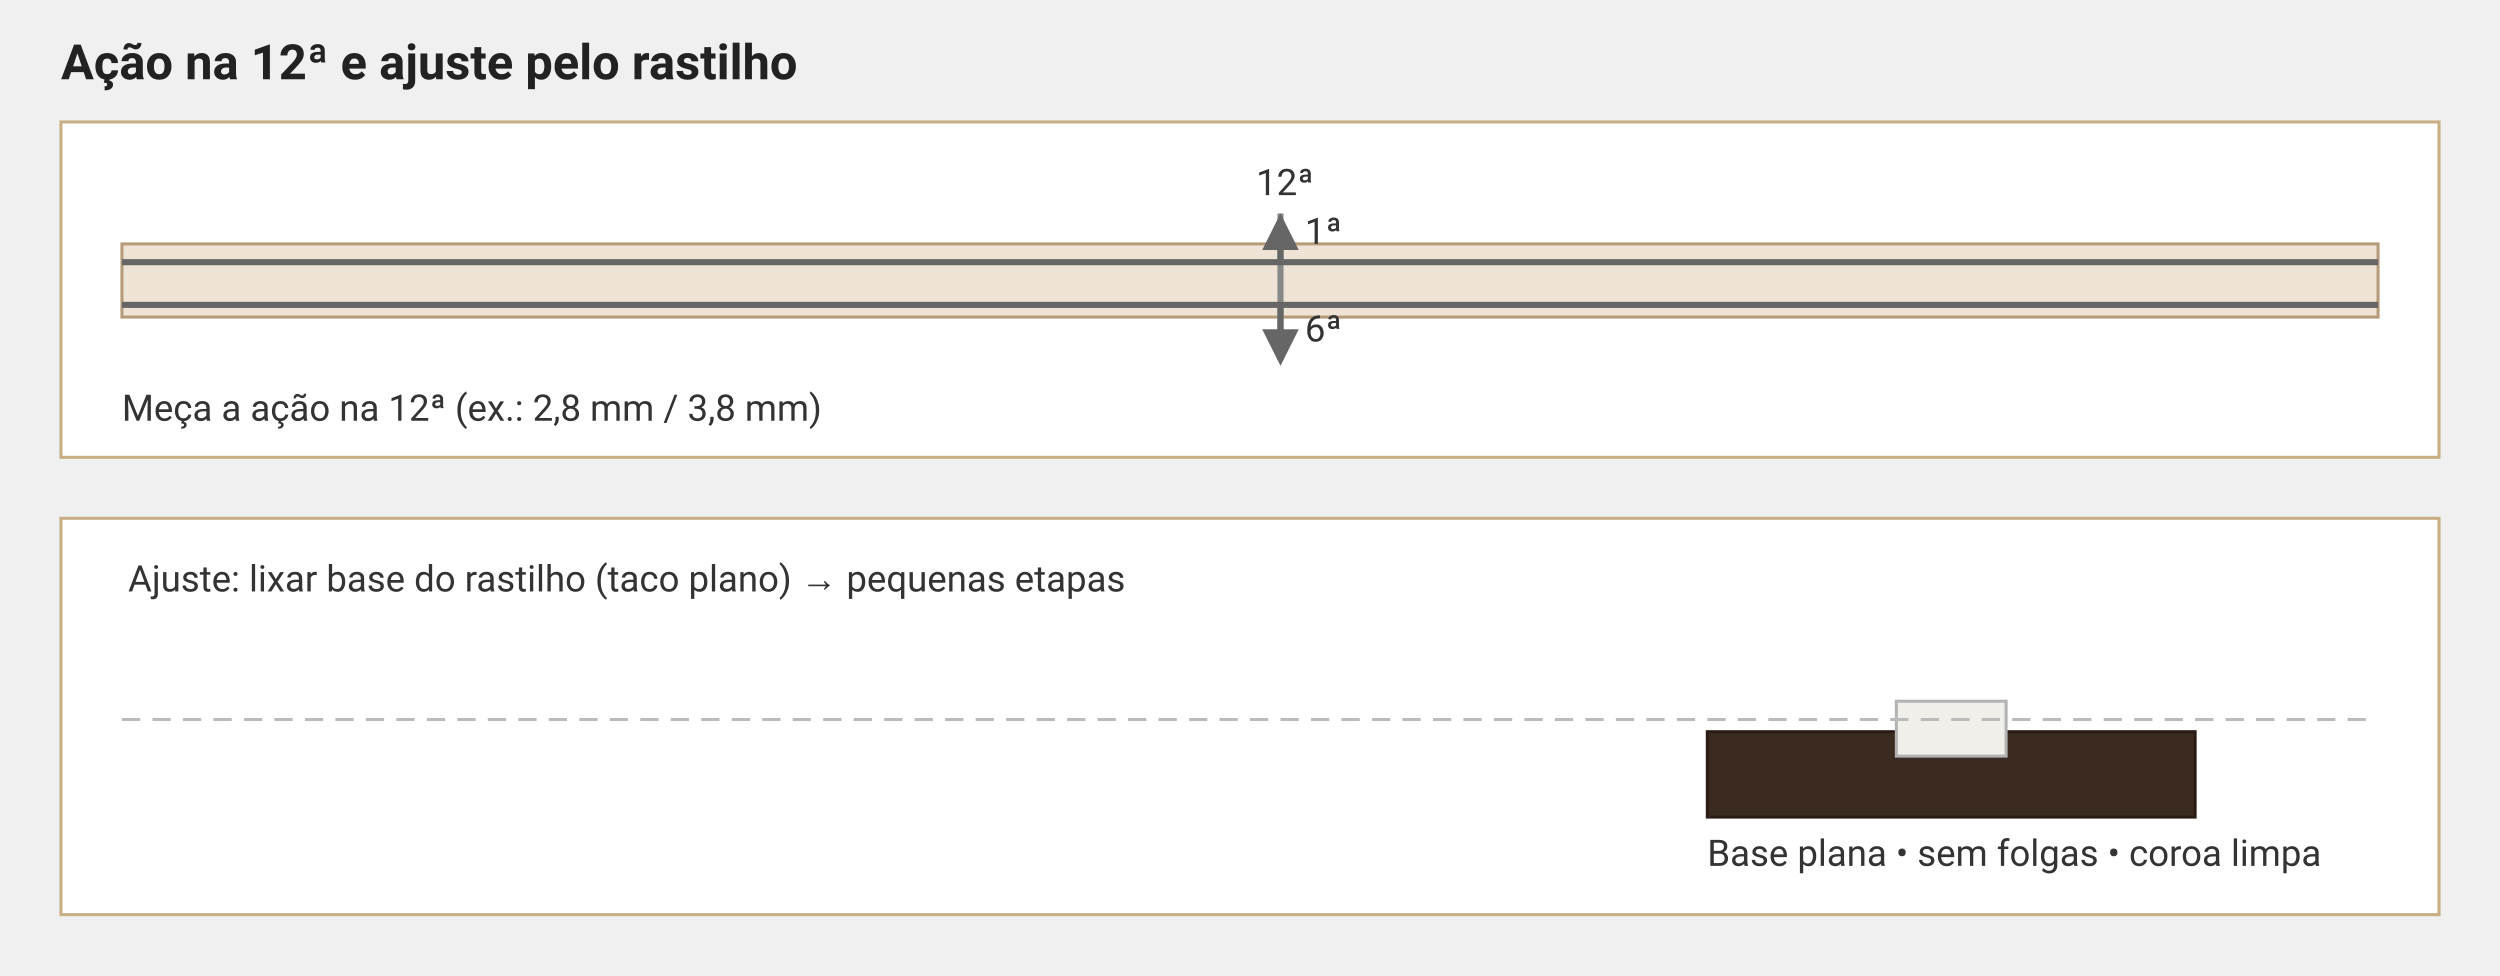
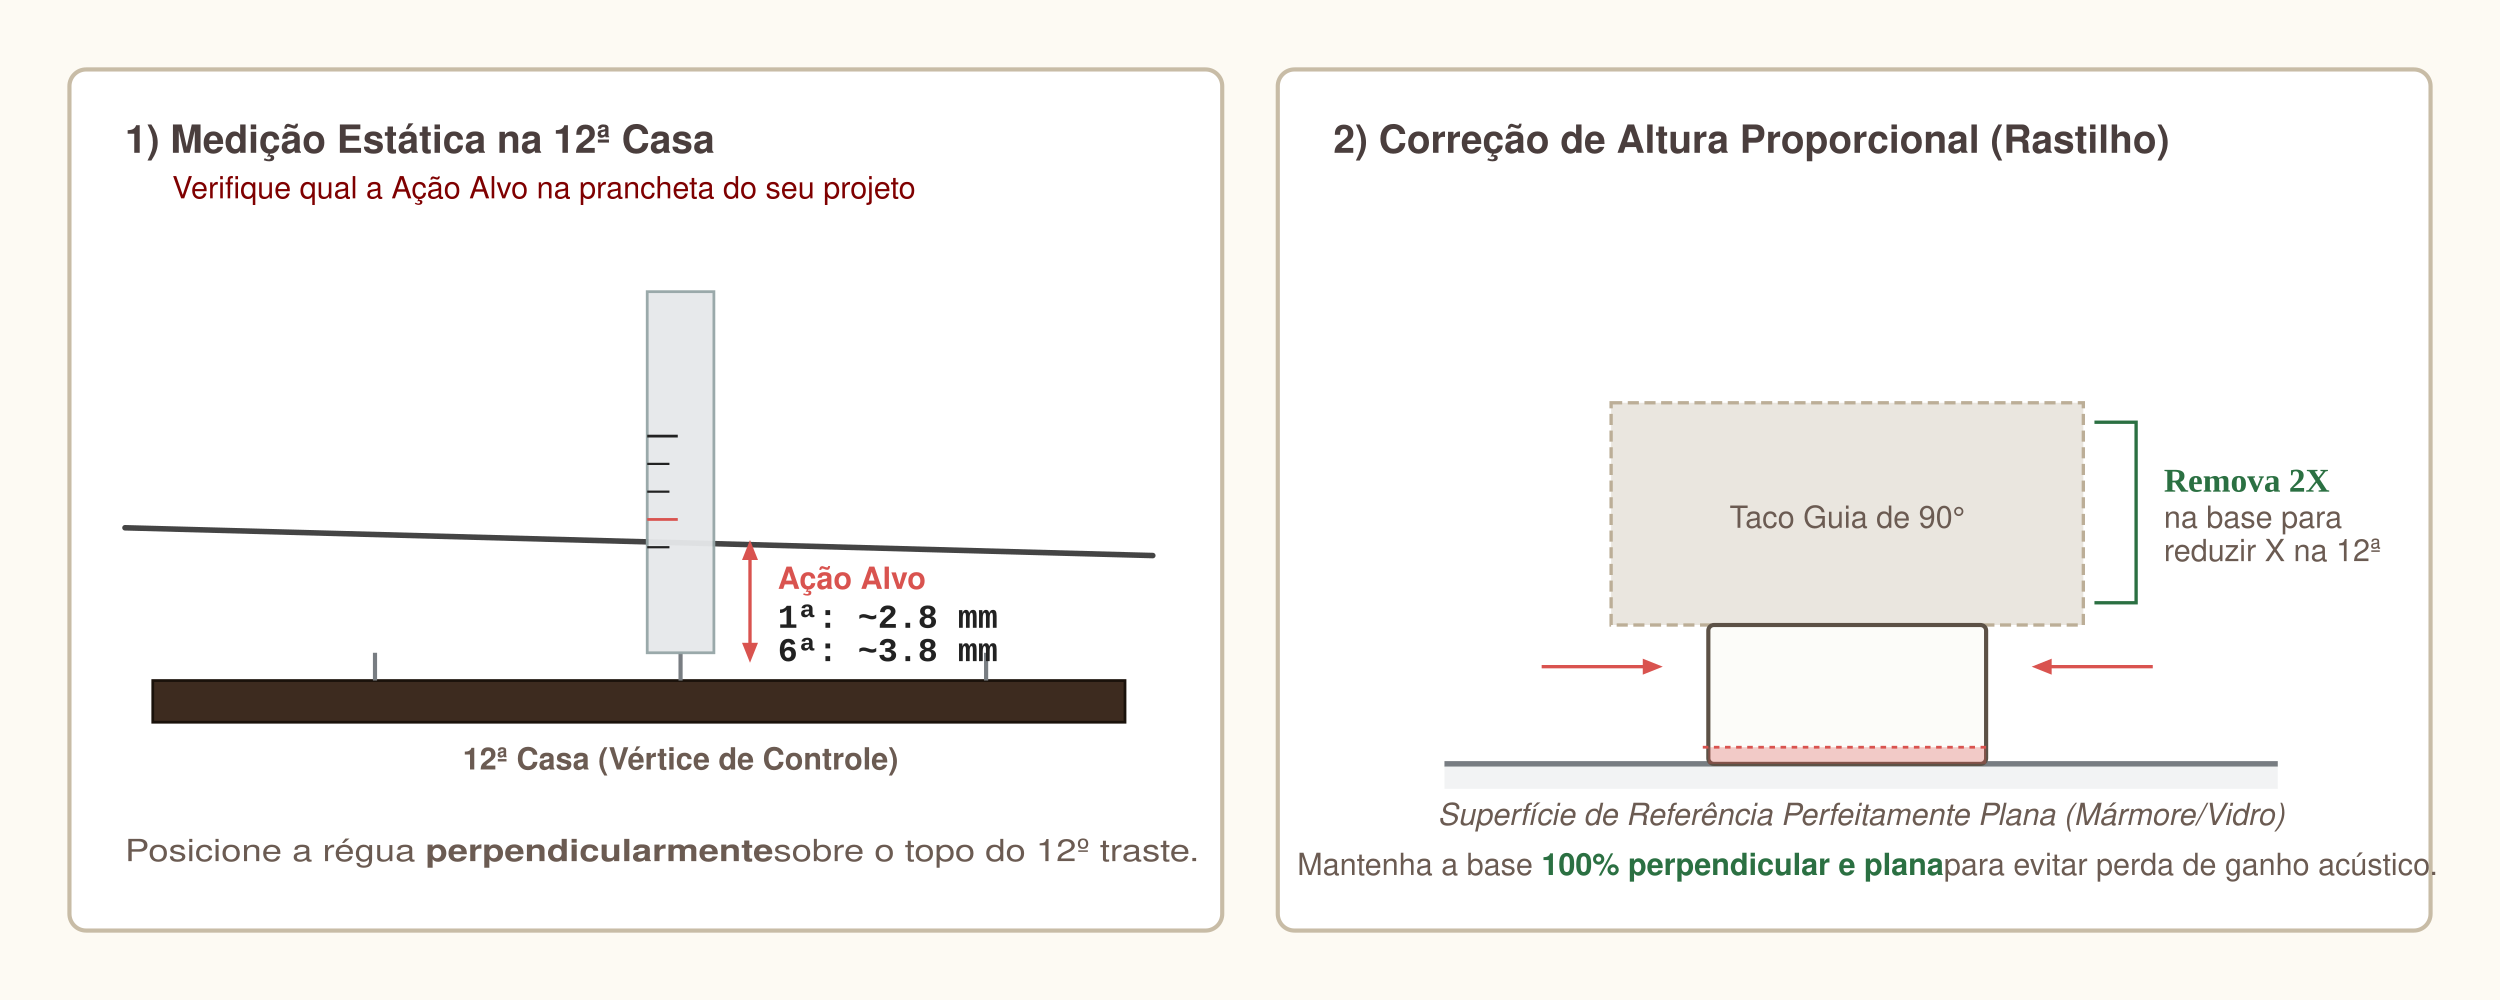
- <svg xmlns="http://www.w3.org/2000/svg" viewBox="0 0 820 320" width="820" height="320">
+ <svg xmlns="http://www.w3.org/2000/svg" width="900" height="360">
  <defs>
-     <style>
-       .ttl{font:700 16px system-ui,Segoe UI,Roboto,Arial;fill:#222}
-       .lbl{font:12px system-ui,Segoe UI,Roboto,Arial;fill:#333}
-       .box{fill:#fff;stroke:#c7ae83}
-       .neck{fill:#eee3d5;stroke:#b69b7a}
-       .fret{stroke:#888;stroke-width:2}
-       .string{stroke:#666;stroke-width:2}
-       .bridge{fill:#3b2a20;stroke:#2a1c14}
-       .saddle{fill:#f0efe9;stroke:#b3b3b3}
-       .dim{stroke:#666;stroke-width:2;marker-end:url(#arr)}
-       .ghost{fill:none;stroke:#bbb;stroke-dasharray:6 4}
-     </style>
-     <marker id="arr" markerWidth="6" markerHeight="6" refX="5" refY="3" orient="auto">
-       <polygon points="0,0 6,3 0,6" fill="#666" />
+     <marker orient="auto-start-reverse" markerHeight="6" markerWidth="6" refY="5" refX="5" viewBox="0 0 10 10" id="arrow">
+       <path id="svg_1" fill="#d9534f" d="m0,1l10,4l-10,4l0,-8z" />
    </marker>
  </defs>
-   <text x="20" y="26" class="ttl">Ação na 12ª e ajuste pelo rastilho</text>
-   <g transform="translate(20,40)">
-     <rect x="0" y="0" width="780" height="110" class="box" />
-     <rect x="20" y="40" width="740" height="24" class="neck" />
-     <line x1="400" y1="30" x2="400" y2="75" class="fret" />
-     <text x="392" y="24" class="lbl">12ª</text>
-     <line x1="20" y1="46" x2="760" y2="46" class="string" />
-     <line x1="20" y1="60" x2="760" y2="60" class="string" />
-     <line x1="400" y1="46" x2="400" y2="32" class="dim" />
-     <text x="408" y="40" class="lbl">1ª</text>
-     <line x1="400" y1="60" x2="400" y2="78" class="dim" />
-     <text x="408" y="72" class="lbl">6ª</text>
-     <text x="20" y="98" class="lbl">Meça a ação na 12ª (ex.: 2,8 mm / 3,8 mm)</text>
-   </g>
-   <g transform="translate(20,170)">
-     <rect x="0" y="0" width="780" height="130" class="box" />
-     <rect x="540" y="70" width="160" height="28" class="bridge" />
-     <rect x="602" y="60" width="36" height="18" class="saddle" />
-     <line x1="20" y1="66" x2="760" y2="66" class="ghost" />
-     <text x="22" y="24" class="lbl">Ajuste: lixar base do rastilho (taco plano) → pequenas etapas</text>
-     <text x="540" y="114" class="lbl">Base plana • sem folgas • coroa limpa</text>
+   <g>
+     <rect id="svg_2" fill="#fdfaf3" class="bg-canvas" height="360" width="900" />
+     <g id="svg_3">
+       <rect id="svg_4" x="25" y="25" rx="6" stroke-width="1.5" stroke="#c8bca6" fill="#ffffff" class="bg-panel" height="310" width="415" />
+       <text id="svg_5" fill="#4a3e3d" font-weight="bold" font-size="14px" font-family="'Helvetica Neue', Helvetica, Arial, sans-serif" class="text-panel-title" y="55" x="45">1) Medição Estática na 12ª Casa</text>
+       <g id="svg_6">
+         <path id="svg_7" stroke="#1a120b" fill="#3d2b1f" class="wood-dark" d="m55,245l350,0l0,15l-350,0l0,-15z" />
+         <line id="svg_8" stroke-width="1.5" stroke="#787d82" fill="#b0b5bc" class="fret-wire" y2="235" x2="135" y1="245" x1="135" />
+         <line id="svg_9" stroke-width="1.5" stroke="#787d82" fill="#b0b5bc" class="fret-wire" y2="235" x2="245" y1="245" x1="245" />
+         <line id="svg_10" stroke-width="1.5" stroke="#787d82" fill="#b0b5bc" class="fret-wire" y2="235" x2="355" y1="245" x1="355" />
+         <text id="svg_11" font-size="11px" font-family="'Helvetica Neue', Helvetica, Arial, sans-serif" fill="#6b5b52" font-weight=" bold" text-anchor=" middle" class="text-label" y="277" x="245">12ª Casa (Vértice de Controle)</text>
+         <line id="svg_12" stroke-linecap="round" stroke-width="2" stroke="#444444" fill="none" class="string-line" y2="200" x2="415" y1="190" x1="45" />
+         <rect id="svg_13" opacity="0.95" stroke="#95a5a6" fill="#e6e8ea" class="metal-rule" height="130" width="24" y="105" x="233" />
+         <line id="svg_14" stroke-width="0.8" stroke="#222222" y2="197" x2="241" y1="197" x1="233" />
+         <line id="svg_15" stroke="#d9534f" y2="187" x2="244" y1="187" x1="233" />
+         <line id="svg_16" stroke-width="0.8" stroke="#222222" y2="177" x2="241" y1="177" x1="233" />
+         <line id="svg_17" stroke-width="0.8" stroke="#222222" y2="167" x2="241" y1="167" x1="233" />
+         <line id="svg_18" stroke="#222222" y2="157" x2="244" y1="157" x1="233" />
+         <path id="svg_19" fill="none" stroke-width="1.2" stroke="#d9534f" marker-end="url(#arrow)" marker-start="url(#arrow)" class="dimension-line" d="m270,198l0,37" />
+         <g id="svg_20">
+           <text id="svg_21" font-weight="bold" fill="#d9534f" font-family="'Helvetica Neue', Helvetica, Arial, sans-serif" font-size="11px" class="text-label text-highlight" y="212" x="280">Ação Alvo</text>
+           <text id="svg_22" fill="#222222" font-weight="bold" font-size="12px" font-family="'Courier New', Courier, monospace" class="text-num" y="226" x="280">1ª: ~2.8 mm</text>
+           <text id="svg_23" fill="#222222" font-weight="bold" font-size="12px" font-family="'Courier New', Courier, monospace" class="text-num" y="238" x="280">6ª: ~3.8 mm</text>
+         </g>
+       </g>
+       <text transform="matrix(1.19228 0 0 1 -8.65238 0)" stroke="null" id="svg_24" fill="#6b5b52" font-family="'Helvetica Neue', Helvetica, Arial, sans-serif" font-size="11px" class="text-label" y="310" x="45">Posicione a régua
+     <tspan stroke="null" id="svg_25" font-weight="bold">perpendicularmente</tspan>sobre o topo do 12º traste.</text>
+       <text xml:space="preserve" text-anchor="start" font-family="'Helvetica Neue', Helvetica, Arial, sans-serif" font-size="11px" id="svg_47" y="71.4" x="62" stroke-width="0" stroke="#c8bca6" fill="#7f0000">Verifique qual a Ação Alvo na prancheta do seu projeto</text>
+     </g>
+     <g id="svg_26">
+       <rect id="svg_27" x="460" y="25" rx="6" stroke-width="1.5" stroke="#c8bca6" fill="#ffffff" class="bg-panel" height="310" width="415" />
+       <text id="svg_28" fill="#4a3e3d" font-weight="bold" font-size="14px" font-family="'Helvetica Neue', Helvetica, Arial, sans-serif" class="text-panel-title" y="55" x="480">2) Correção de Altura Proporcional (Rastilho)</text>
+       <g id="svg_29">
+         <line id="svg_30" stroke-width="2" stroke="#787d82" y2="275" x2="820" y1="275" x1="520" />
+         <rect id="svg_31" opacity="0.5" fill="#e6e8ea" height="8" width="300" y="276" x="520" />
+         <text id="svg_32" fill="#6b5b52" font-size="11px" font-family="'Helvetica Neue', Helvetica, Arial, sans-serif" font-style=" italic" text-anchor=" middle" class="text-label" y="297" x="670">Superfície de Referência Perfeitamente Plana (Mármore/Vidro)</text>
+         <rect id="svg_33" stroke-dasharray="4,2" stroke-width="1.2" stroke="#bcae97" fill="#eae6df" class="sanding-block" height="80" width="170" y="145" x="580" />
+         <text id="svg_34" font-size="11px" font-family="'Helvetica Neue', Helvetica, Arial, sans-serif" fill="#6b5b52" text-anchor=" middle" class="text-label" y="190" x="665">Taco Guia de 90°</text>
+         <rect id="svg_35" rx="2" stroke-width="1.5" stroke="#5c5146" fill="#fcfcf9" height="50" width="100" y="225" x="615" />
+         <rect id="svg_36" opacity="0.3" fill="#d9534f" height="6" width="100" y="269" x="615" />
+         <line id="svg_37" stroke-dasharray="2,2" stroke="#d9534f" y2="269" x2="717" y1="269" x1="613" />
+         <path id="svg_38" fill="none" stroke-width="1.2" stroke="#d9534f" marker-end="url(#arrow)" class="dimension-line" d="m555,240l40,0" />
+         <path id="svg_39" fill="none" stroke-width="1.2" stroke="#d9534f" marker-end="url(#arrow)" class="dimension-line" d="m775,240l-40,0" />
+         <g id="svg_40">
+           <path id="svg_41" stroke-width="1.2" stroke="#2b7042" fill="none" d="m754,152l15,0l0,65l-15,0" />
+           <text id="svg_42" font-weight="bold" fill="#2b7042" font-size=" 12px" class="text-ok" y="177" x="779">Remova 2X</text>
+           <text id="svg_43" font-family="'Helvetica Neue', Helvetica, Arial, sans-serif" fill="#6b5b52" font-size="11px" class="text-label" y="190" x="779">na base para</text>
+           <text id="svg_44" font-family="'Helvetica Neue', Helvetica, Arial, sans-serif" fill="#6b5b52" font-size="11px" class="text-label" y="202" x="779">reduzir X na 12ª</text>
+         </g>
+       </g>
+       <text id="svg_45" fill="#6b5b52" font-family="'Helvetica Neue', Helvetica, Arial, sans-serif" font-size="11px" class="text-label" y="315" x="467">Mantenha a base
+     <tspan id="svg_46" font-weight="bold" fill="#2b7042" class="text-ok">100% perpendicular e plana</tspan>para evitar perda de ganho acústico.</text>
+     </g>
  </g>
</svg>
